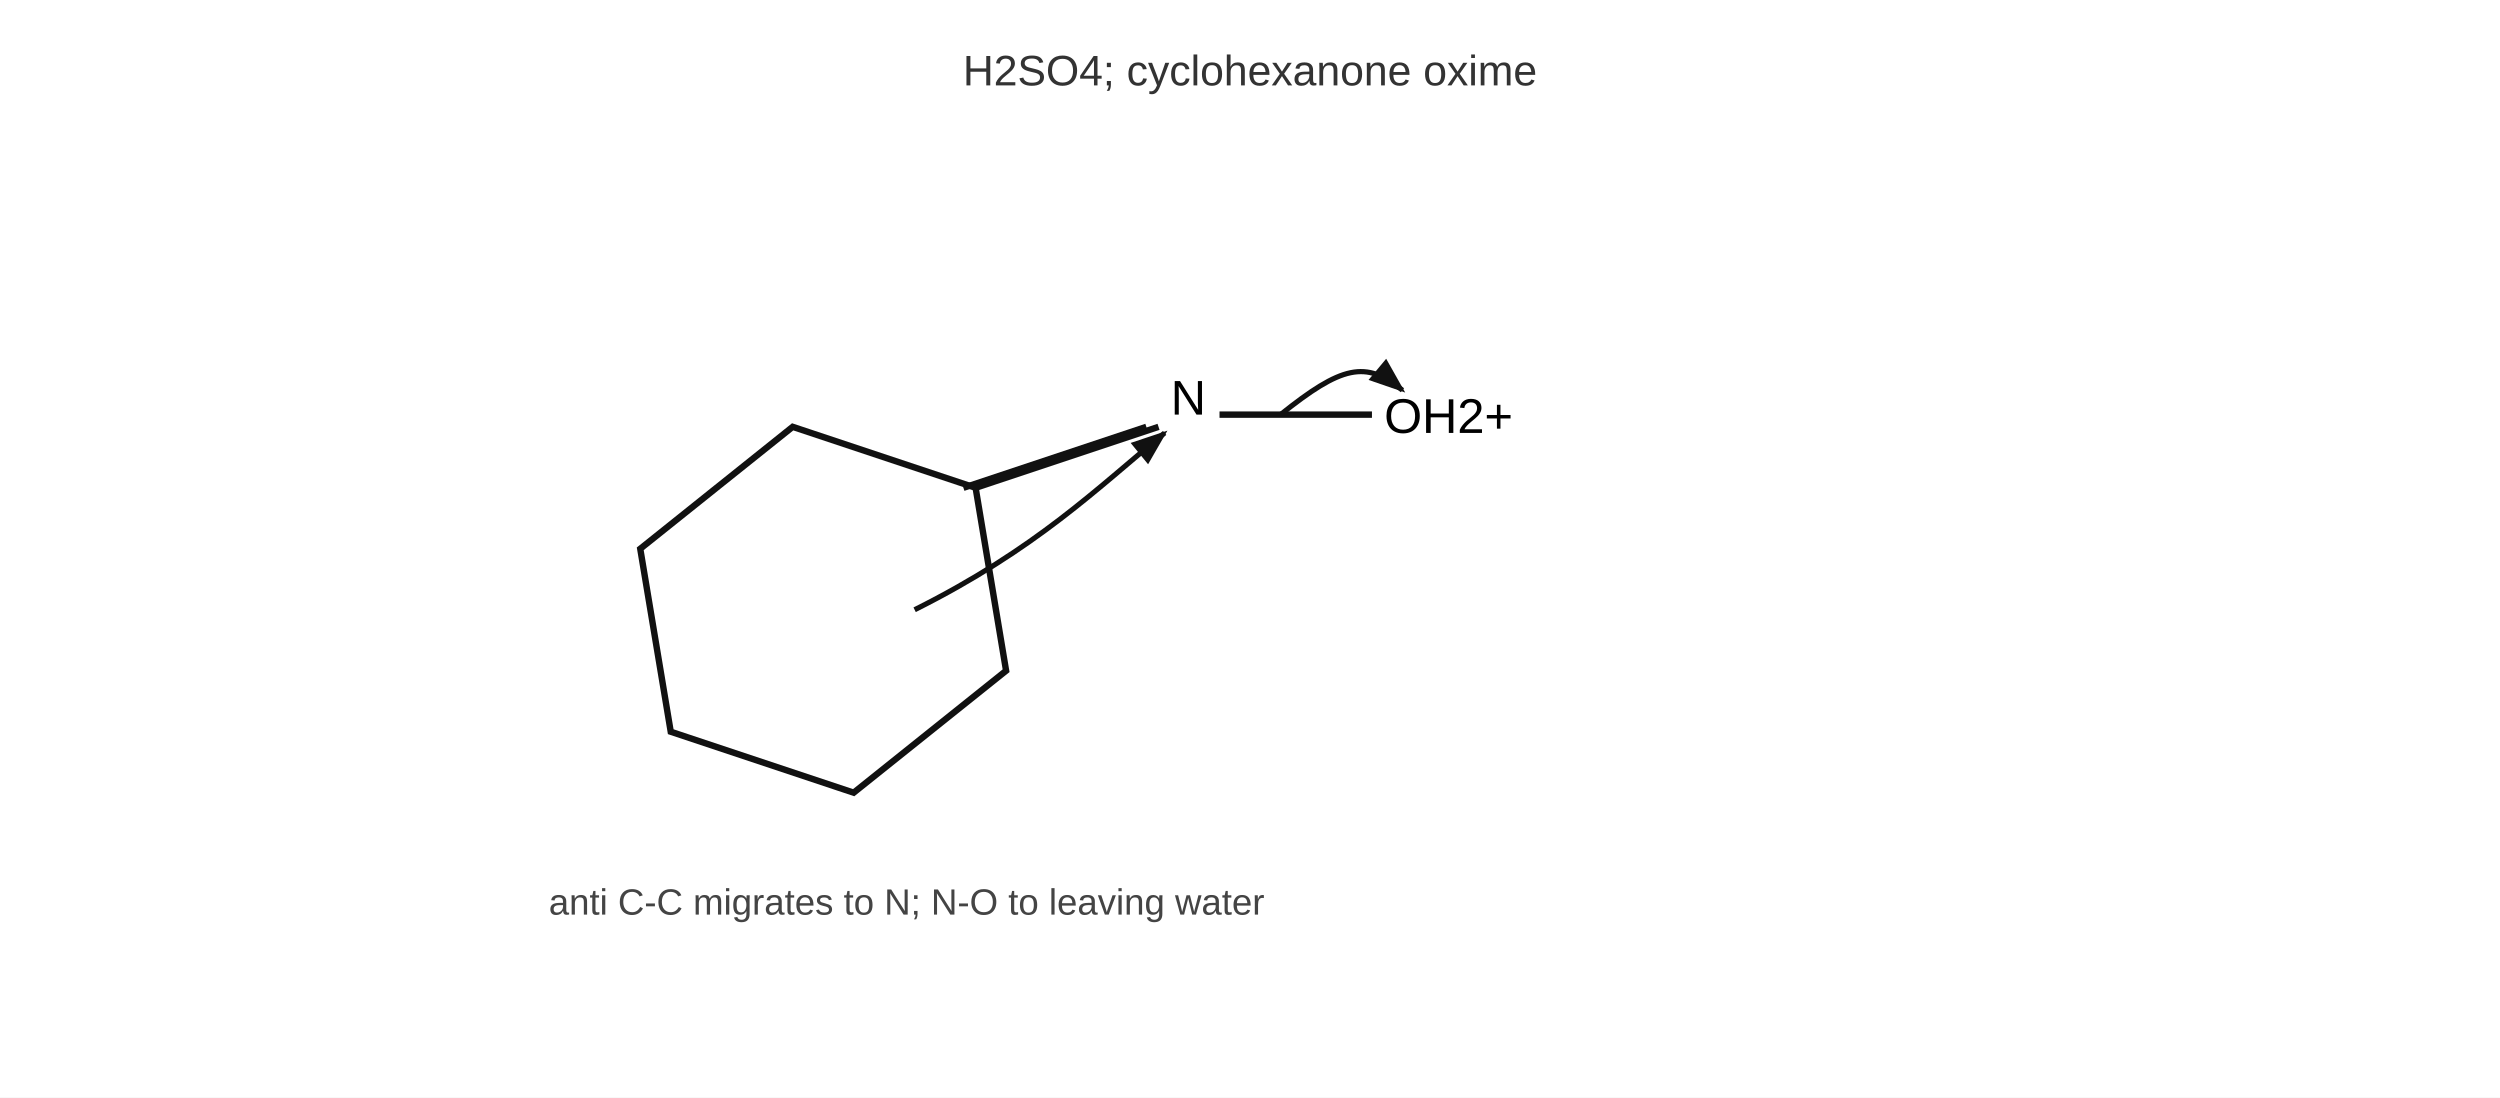
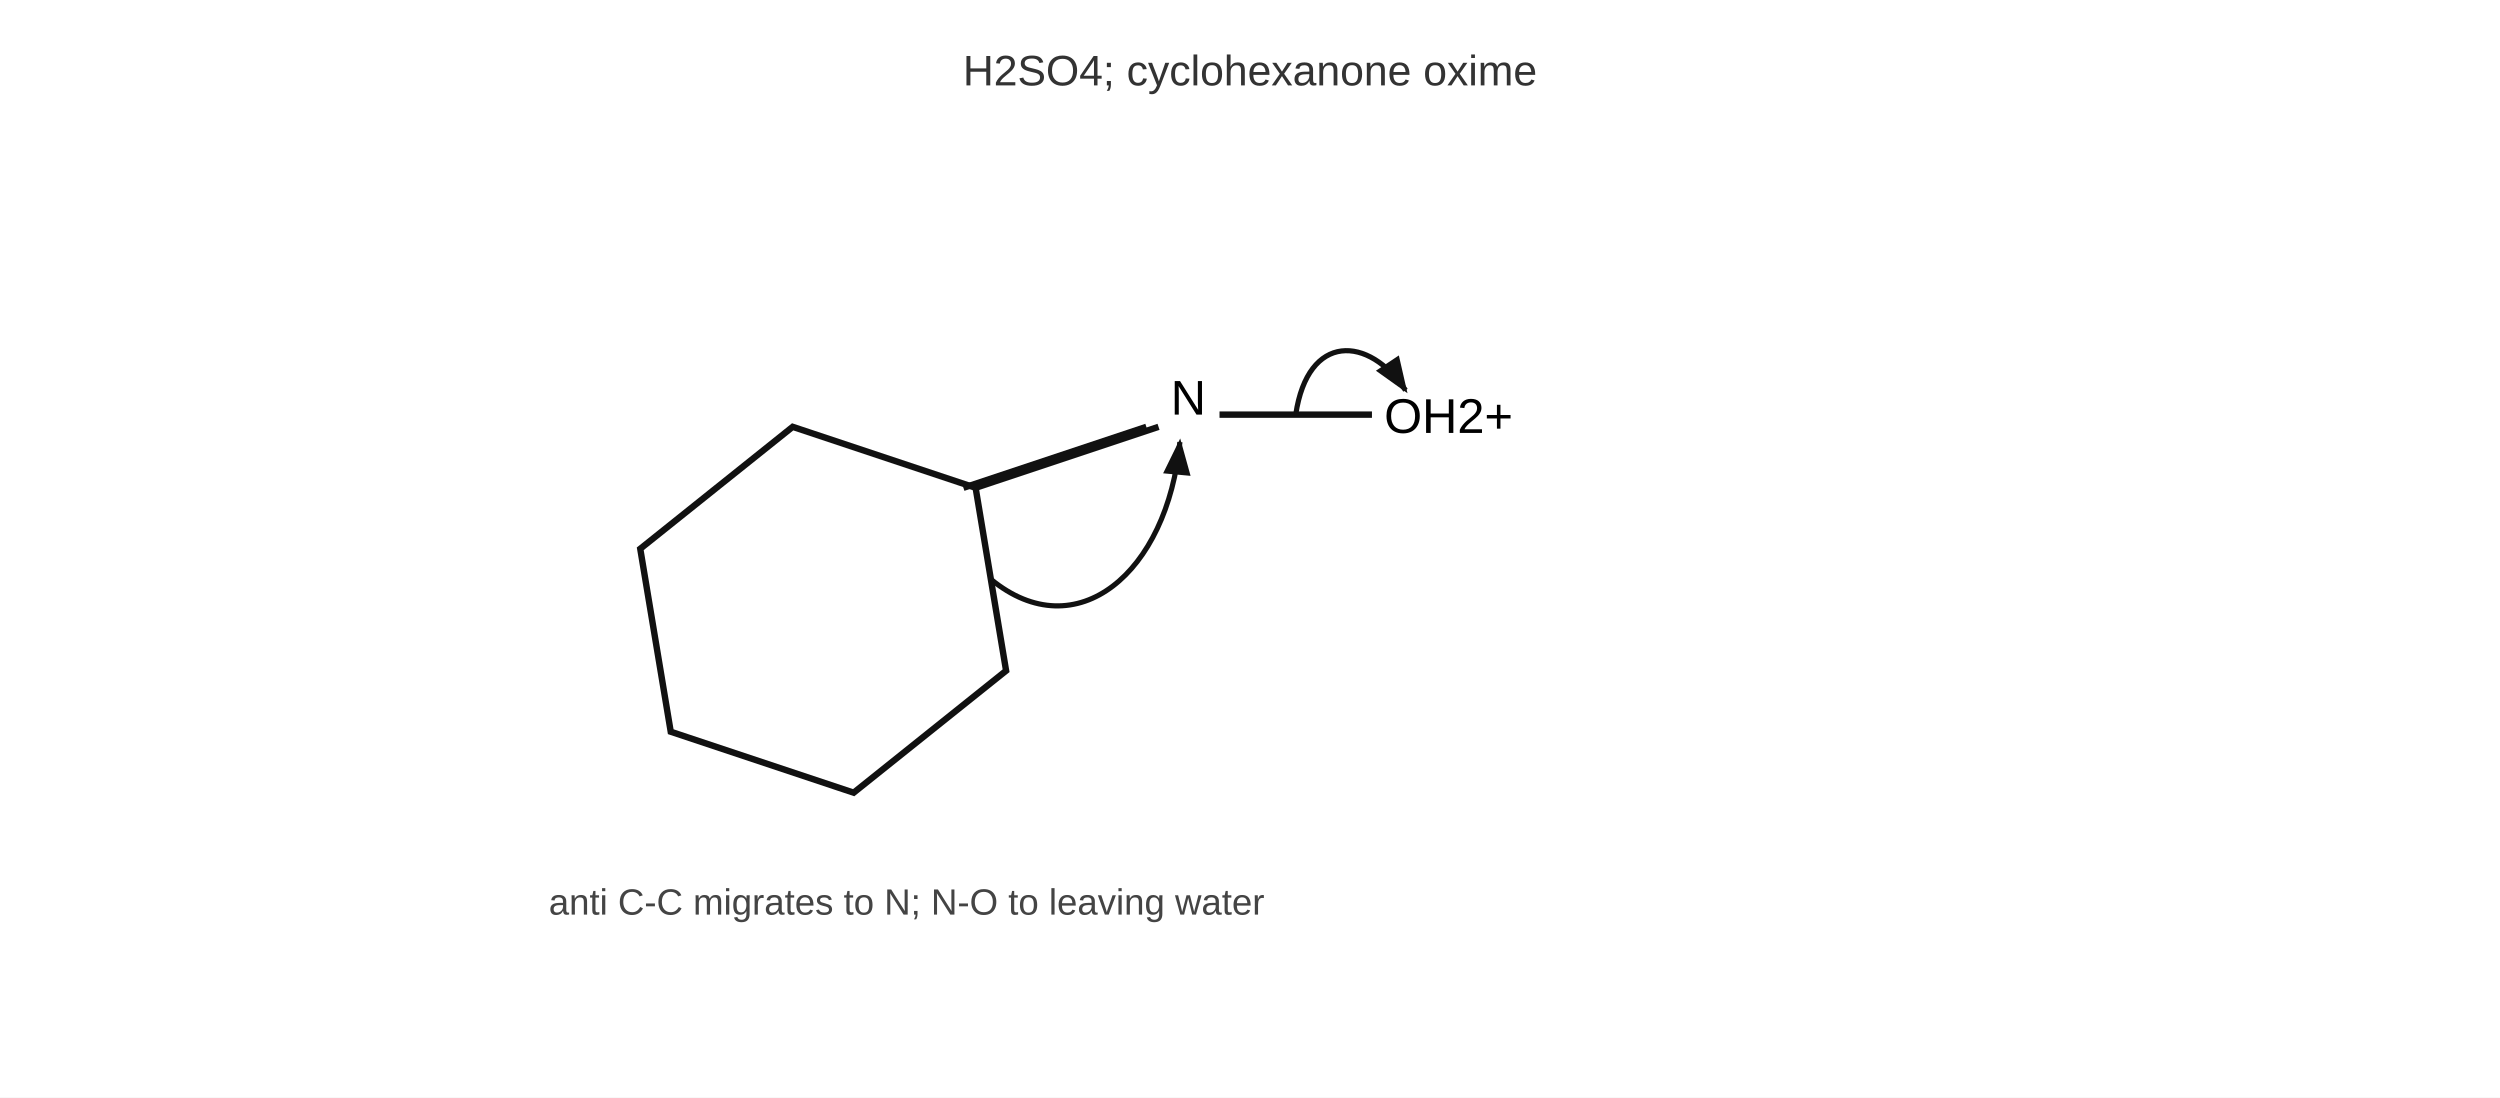
<svg xmlns="http://www.w3.org/2000/svg" viewBox="0 0 820 360" width="820" height="360" role="img">
  <defs>
    <marker id="electron-arrow" viewBox="0 0 10 10" refX="9" refY="5" markerWidth="7" markerHeight="7" orient="auto">
      <path d="M 0 1.2 L 10 5 L 0 8.8 Z" fill="#111111" />
    </marker>
    <marker id="fishhook" viewBox="0 0 10 10" refX="9" refY="5" markerWidth="7" markerHeight="7" orient="auto">
      <path d="M 0 2 L 10 5 L 0 5 Z" fill="#111111" />
    </marker>
  </defs>
  <rect x="0" y="0" width="820" height="360" fill="#ffffff" />
  <g id="conditions">
    <text x="410" y="28" text-anchor="middle" font-family="Arial, Helvetica, sans-serif" font-size="14" fill="#333333">H2SO4; cyclohexanone oxime</text>
  </g>
  <g id="reactants">
    <polygon points="260,140 320,160 330,220 280,260 220,240 210,180" fill="none" stroke="#111" stroke-width="2.1" />
    <line x1="320" y1="160" x2="380" y2="140" stroke="#111" stroke-width="2.1" />
    <line x1="316" y1="160" x2="376" y2="140" stroke="#111" stroke-width="2.1" />
    <text x="384" y="136" font-family="Arial, Helvetica, sans-serif" font-size="16">N</text>
    <line x1="400" y1="136" x2="450" y2="136" stroke="#111" stroke-width="2.1" />
    <text x="454" y="142" font-family="Arial, Helvetica, sans-serif" font-size="16">OH2+</text>
  </g>
  <g id="electron-arrows">
-     <path d="M 300 200 C 340 180 360 160 382 142" fill="none" stroke="#111" stroke-width="1.7" marker-end="url(#electron-arrow)" />
-     <path d="M 420 136 C 440 120 448 118 460 128" fill="none" stroke="#111" stroke-width="1.7" marker-end="url(#electron-arrow)" />
+     <path d="M 325 190 C 353 213 383 188 387 145" fill="none" stroke="#111" stroke-width="1.7" marker-end="url(#electron-arrow)" />
+     <path d="M 425 136 C 429 109 449 110 461 128" fill="none" stroke="#111" stroke-width="1.7" marker-end="url(#electron-arrow)" />
  </g>
  <g id="labels">
    <text x="180" y="300" font-family="Arial, Helvetica, sans-serif" font-size="12" fill="#444">anti C-C migrates to N; N-O to leaving water</text>
  </g>
</svg>
